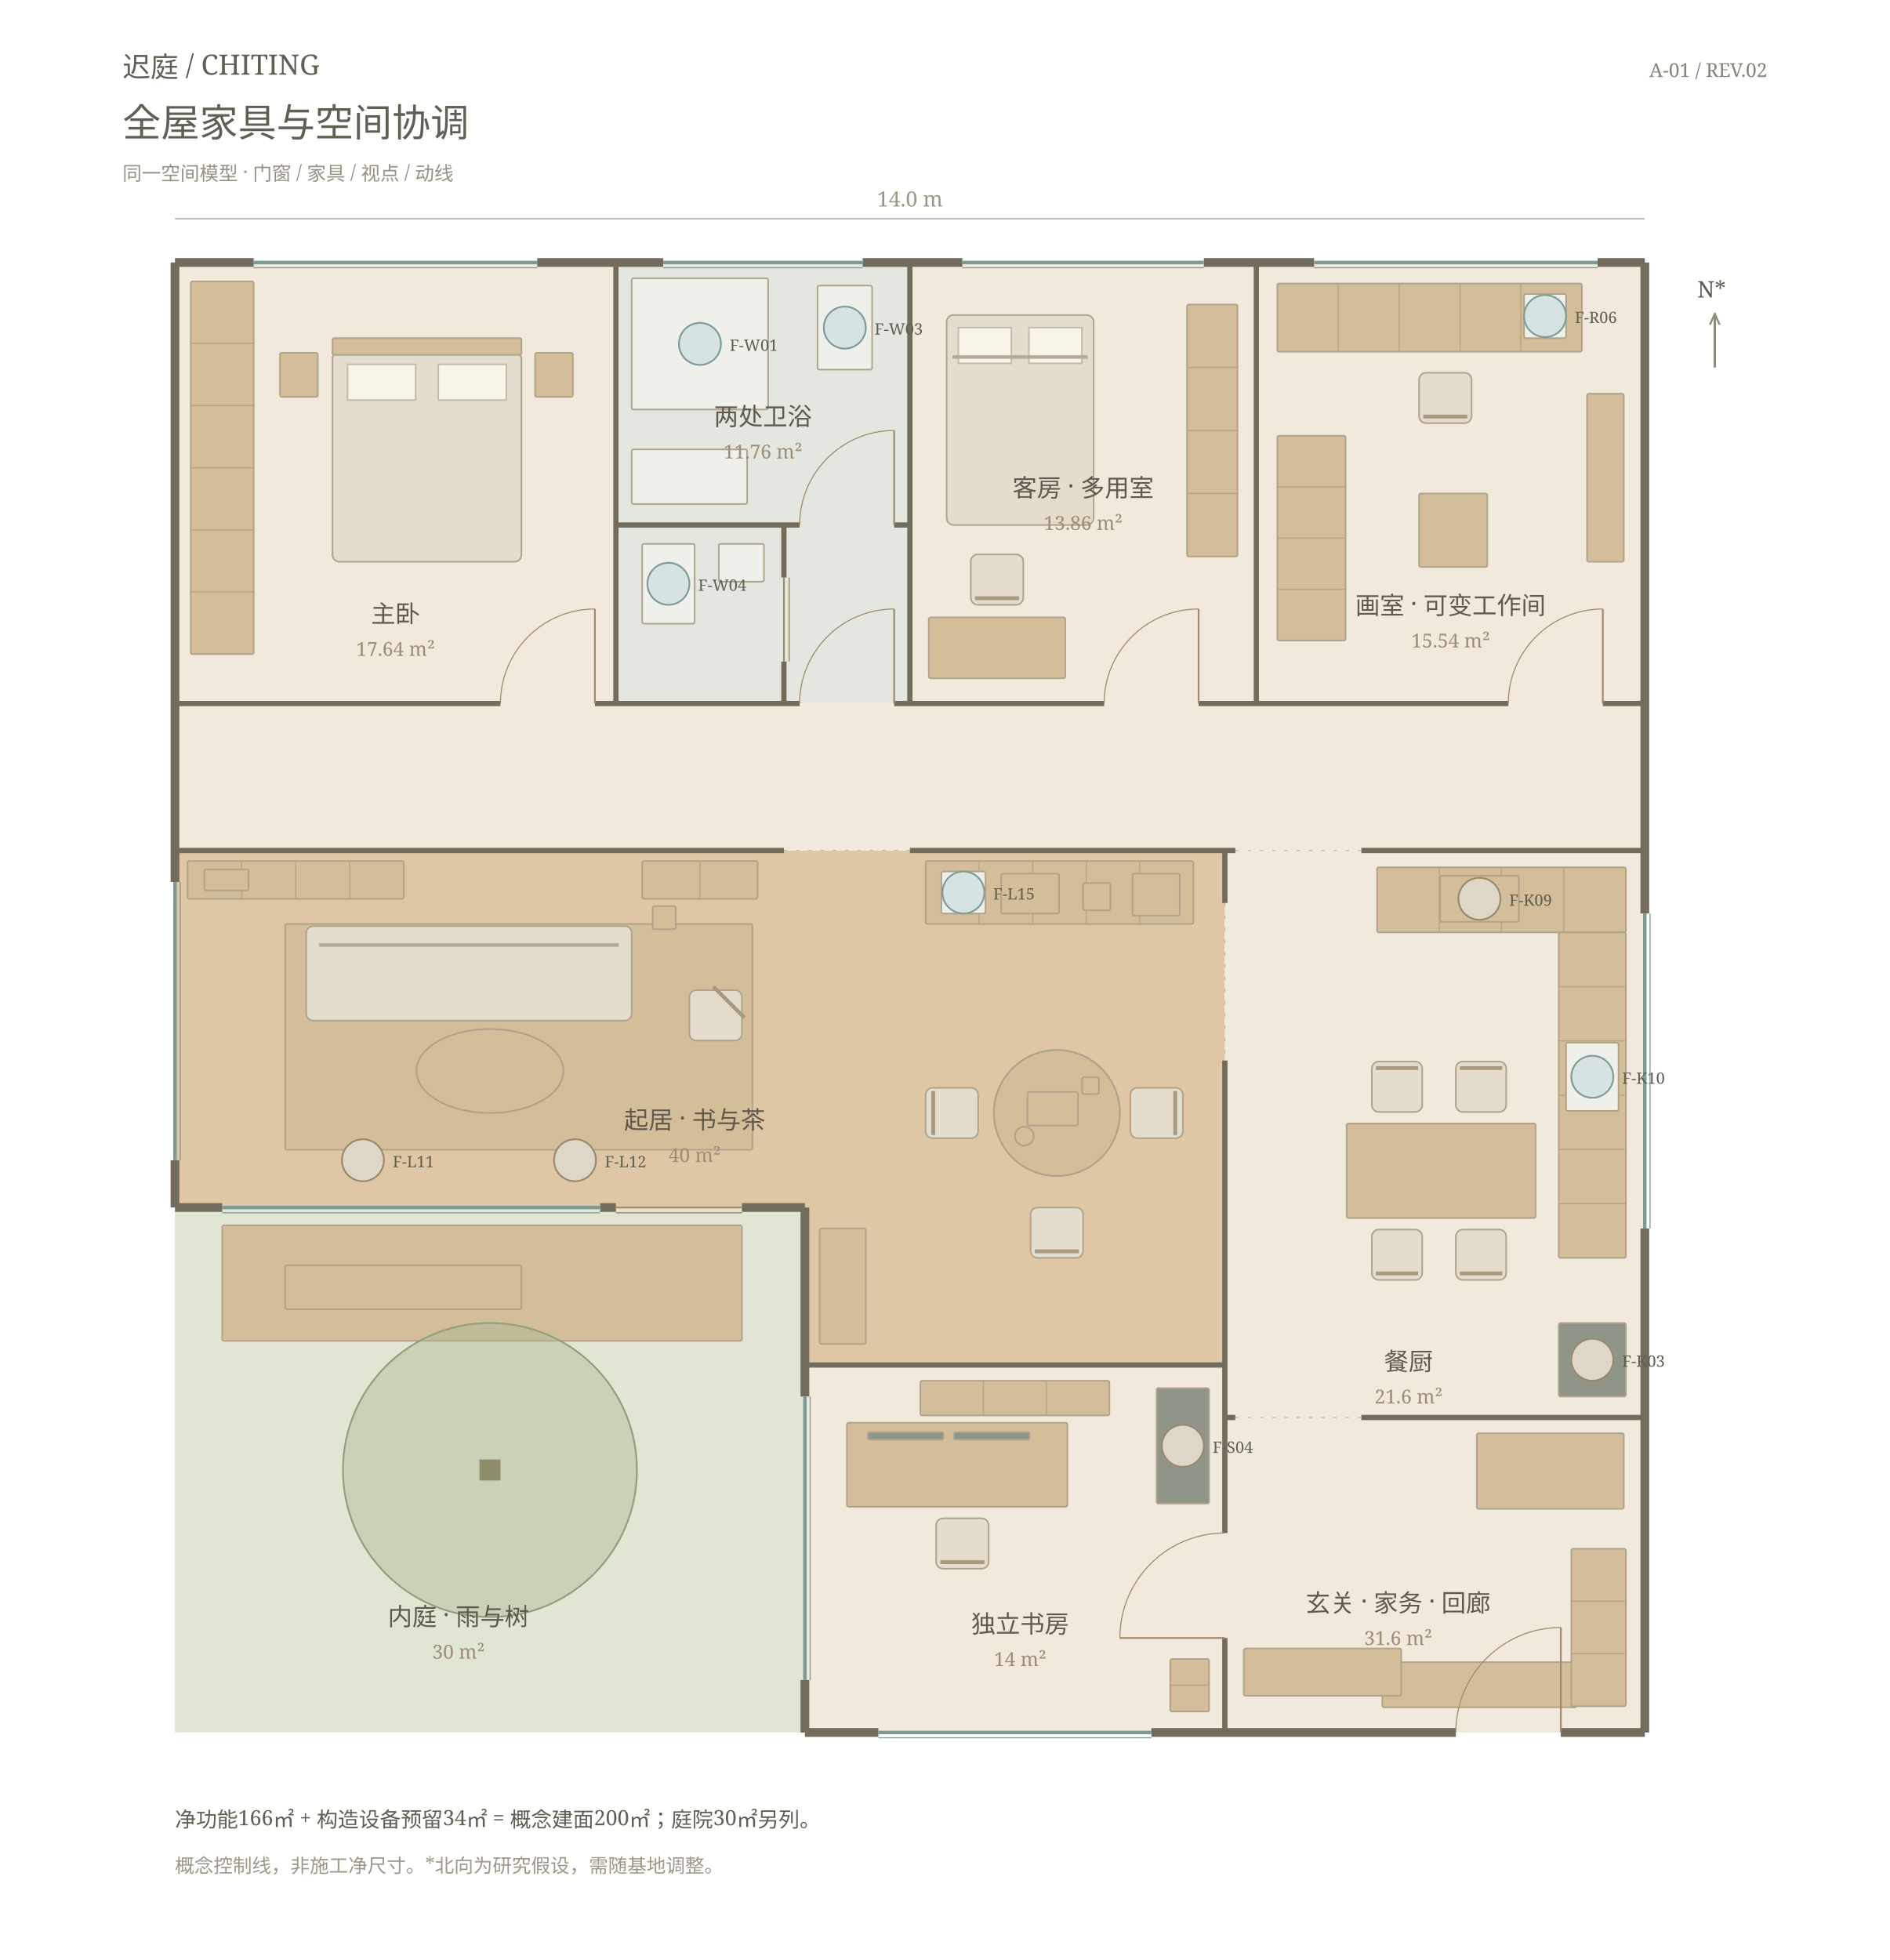
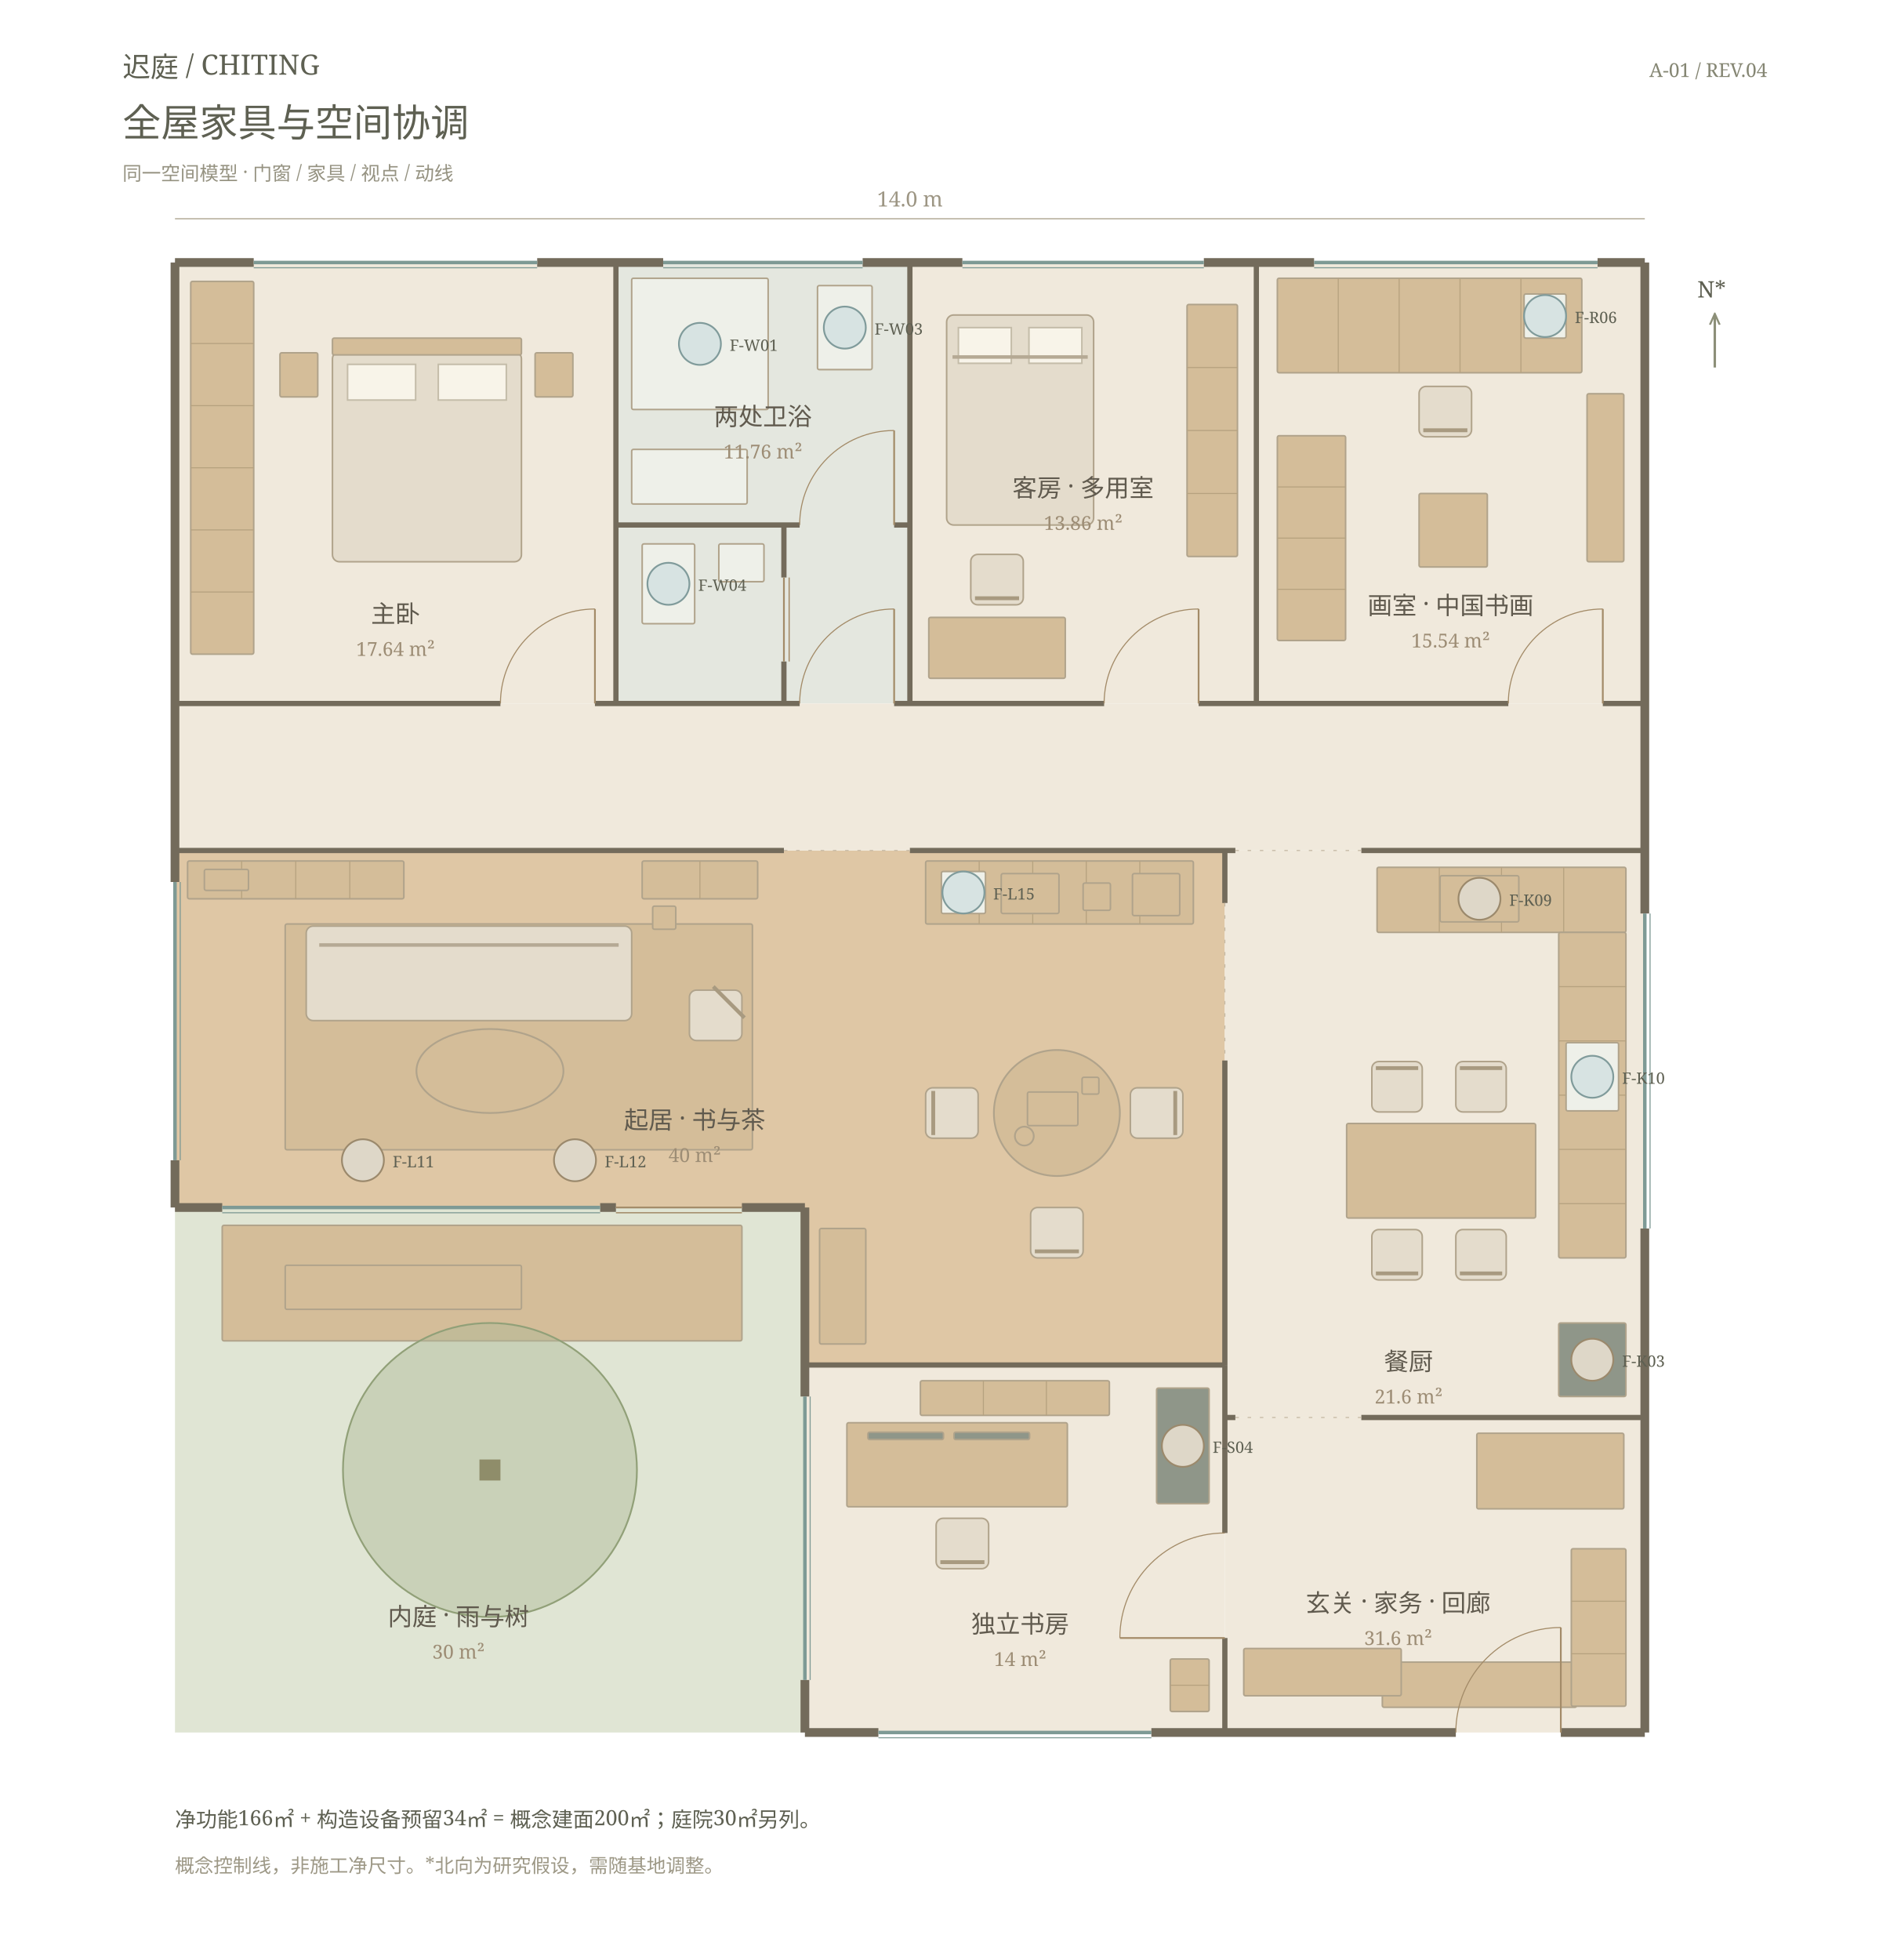
<svg xmlns="http://www.w3.org/2000/svg" viewBox="0 0 1080 1120" role="img" aria-label="迟庭 · 同模型全屋平面" style="display:block;width:100%;height:auto;background:#f8f5ee;font-family:Georgia,'Songti SC','Noto Serif SC',serif">
  <defs>
    <marker id="route-arrow" viewBox="0 0 10 10" refX="8" refY="5" markerWidth="5" markerHeight="5" orient="auto-start-reverse">
      <path d="M0 1L9 5L0 9" fill="none" stroke="context-stroke" stroke-width="1.6" />
    </marker>
  </defs>
  <text x="70" y="44" font-size="16" fill="#5e6052">迟庭  /  CHITING</text>
-   <text x="1010" y="44" font-size="11" fill="#858673" text-anchor="end">A-01 / REV.02</text>
+   <text x="1010" y="44" font-size="11" fill="#858673" text-anchor="end">A-01 / REV.04</text>
  <text x="70" y="78" font-size="22" fill="#5e6052">全屋家具与空间协调</text>
  <text x="70" y="103" font-size="11" fill="#959281">同一空间模型 · 门窗 / 家具 / 视点 / 动线</text>
  <g class="house-zone" data-id="living" role="button" tabindex="0" aria-pressed="true" aria-label="起居 · 书与茶">
    <path class="hp-zone-hit" d="M100 486 L700 486 L700 690 L100 690Z M460 690 L700 690 L700 780 L460 780Z" fill="#dfc7a5" stroke="transparent" stroke-width="3" />
  </g>
  <g class="house-zone" data-id="study" role="button" tabindex="0" aria-pressed="false" aria-label="独立书房">
    <path class="hp-zone-hit" d="M460 780 L700 780 L700 990 L460 990Z" fill="#f0e9dc" stroke="transparent" stroke-width="3" />
  </g>
  <g class="house-zone" data-id="bedroom" role="button" tabindex="0" aria-pressed="false" aria-label="主卧">
    <path class="hp-zone-hit" d="M100 150 L352 150 L352 402 L100 402Z" fill="#f0e9dc" stroke="transparent" stroke-width="3" />
  </g>
  <g class="house-zone" data-id="kitchen" role="button" tabindex="0" aria-pressed="false" aria-label="餐厨">
    <path class="hp-zone-hit" d="M700 486 L940 486 L940 810 L700 810Z" fill="#f0e9dc" stroke="transparent" stroke-width="3" />
  </g>
  <g class="house-zone" data-id="flex" role="button" tabindex="0" aria-pressed="false" aria-label="客房 · 多用室">
    <path class="hp-zone-hit" d="M520 150 L718 150 L718 402 L520 402Z" fill="#f0e9dc" stroke="transparent" stroke-width="3" />
  </g>
-   <g class="house-zone" data-id="reserve" role="button" tabindex="0" aria-pressed="false" aria-label="画室 · 可变工作间">
+   <g class="house-zone" data-id="reserve" role="button" tabindex="0" aria-pressed="false" aria-label="画室 · 中国书画">
    <path class="hp-zone-hit" d="M718 150 L940 150 L940 402 L718 402Z" fill="#f0e9dc" stroke="transparent" stroke-width="3" />
  </g>
  <g class="house-zone" data-id="bath" role="button" tabindex="0" aria-pressed="false" aria-label="两处卫浴">
    <path class="hp-zone-hit" d="M352 150 L520 150 L520 402 L352 402Z" fill="#e4e7df" stroke="transparent" stroke-width="3" />
  </g>
  <g class="house-zone" data-id="entry" role="button" tabindex="0" aria-pressed="false" aria-label="玄关 · 家务 · 回廊">
    <path class="hp-zone-hit" d="M100 402 L940 402 L940 486 L100 486Z M700 810 L940 810 L940 990 L700 990Z" fill="#f0e9dc" stroke="transparent" stroke-width="3" />
  </g>
  <g class="house-zone" data-id="garden" role="button" tabindex="0" aria-pressed="false" aria-label="内庭 · 雨与树">
    <path class="hp-zone-hit" d="M100 690 L460 690 L460 990 L100 990Z" fill="#e0e5d4" stroke="transparent" stroke-width="3" />
  </g>
  <g class="plan-furniture" data-furniture="F-L14" pointer-events="none">
    <rect x="163" y="528" width="267" height="129" fill="#d4bd99" stroke="#b0a38b" stroke-width=".9" rx="1" />
  </g>
  <g class="plan-furniture" data-furniture="F-E04" pointer-events="none">
    <rect x="790" y="949.8" width="111" height="25.8" fill="#d4bd99" stroke="#b0a38b" stroke-width=".9" rx="1" />
  </g>
  <g class="plan-furniture" data-furniture="F-G03" pointer-events="none">
    <rect x="127" y="700.2" width="297" height="66" fill="#d4bd99" stroke="#b0a38b" stroke-width=".9" rx="1" />
  </g>
  <g class="plan-furniture" data-furniture="F-L01" pointer-events="none">
    <rect x="175" y="529.2" width="186" height="54" fill="#e4dccc" stroke="#b0a38b" stroke-width=".9" rx="4" />
    <line x1="182.44" y1="540" x2="353.56" y2="540" stroke="#b5a994" stroke-width="2" />
  </g>
  <g class="plan-furniture" data-furniture="F-L02" pointer-events="none">
    <ellipse cx="280" cy="612" rx="42" ry="24" fill="#d4bd99" stroke="#b0a38b" />
  </g>
  <g class="plan-furniture" data-furniture="F-L03" pointer-events="none">
    <rect x="394" y="565.8" width="30" height="28.8" fill="#e4dccc" stroke="#b0a38b" stroke-width=".9" rx="4" />
    <g transform="rotate(45 409 580.2)">
      <line x1="396.4" y1="569.544" x2="421.6" y2="569.544" stroke="#a89a80" stroke-width="2.2" />
    </g>
  </g>
  <g class="plan-furniture" data-furniture="F-L04" pointer-events="none">
    <ellipse cx="604" cy="636" rx="36" ry="36" fill="#d4bd99" stroke="#b0a38b" />
  </g>
  <g class="plan-furniture" data-furniture="F-L05" pointer-events="none">
    <rect x="589" y="690" width="30" height="28.8" fill="#e4dccc" stroke="#b0a38b" stroke-width=".9" rx="4" />
    <g transform="rotate(180 604 704.4)">
      <line x1="591.4" y1="693.744" x2="616.6" y2="693.744" stroke="#a89a80" stroke-width="2.2" />
    </g>
  </g>
  <g class="plan-furniture" data-furniture="F-L06" pointer-events="none">
    <rect x="529" y="621.6" width="30" height="28.8" fill="#e4dccc" stroke="#b0a38b" stroke-width=".9" rx="4" />
    <g transform="rotate(270 544 636)">
      <line x1="531.4" y1="625.344" x2="556.6" y2="625.344" stroke="#a89a80" stroke-width="2.2" />
    </g>
  </g>
  <g class="plan-furniture" data-furniture="F-L07" pointer-events="none">
    <rect x="646" y="621.6" width="30" height="28.8" fill="#e4dccc" stroke="#b0a38b" stroke-width=".9" rx="4" />
    <g transform="rotate(90 661 636)">
      <line x1="648.4" y1="625.344" x2="673.6" y2="625.344" stroke="#a89a80" stroke-width="2.2" />
    </g>
  </g>
  <g class="plan-furniture" data-furniture="F-L08" pointer-events="none">
    <rect x="107.2" y="492" width="123.6" height="21.6" fill="#d4bd99" stroke="#b0a38b" stroke-width=".9" rx="1" />
    <line x1="138.1" y1="492" x2="138.1" y2="513.6" stroke="#b6a27f" stroke-width="0.6" />
    <line x1="169" y1="492" x2="169" y2="513.6" stroke="#b6a27f" stroke-width="0.6" />
    <line x1="199.9" y1="492" x2="199.9" y2="513.6" stroke="#b6a27f" stroke-width="0.6" />
  </g>
  <g class="plan-furniture" data-furniture="F-L09" pointer-events="none">
    <rect x="367" y="492" width="66" height="21.6" fill="#d4bd99" stroke="#b0a38b" stroke-width=".9" rx="1" />
    <line x1="400" y1="492" x2="400" y2="513.6" stroke="#b6a27f" stroke-width="0.6" />
  </g>
  <g class="plan-furniture" data-furniture="F-L10" pointer-events="none">
    <rect x="529" y="492" width="153" height="36" fill="#d4bd99" stroke="#b0a38b" stroke-width=".9" rx="1" />
    <line x1="559.6" y1="492" x2="559.6" y2="528" stroke="#b6a27f" stroke-width="0.6" />
    <line x1="590.2" y1="492" x2="590.2" y2="528" stroke="#b6a27f" stroke-width="0.6" />
    <line x1="620.8" y1="492" x2="620.8" y2="528" stroke="#b6a27f" stroke-width="0.6" />
    <line x1="651.4" y1="492" x2="651.4" y2="528" stroke="#b6a27f" stroke-width="0.6" />
  </g>
  <g class="plan-furniture" data-furniture="F-L11" pointer-events="none">
    <rect x="199.6" y="654" width="15.6" height="18" fill="#8f9689" stroke="#b0a38b" stroke-width=".9" rx="1" />
  </g>
  <g class="plan-furniture" data-furniture="F-L12" pointer-events="none">
    <rect x="320.8" y="654" width="15.6" height="18" fill="#8f9689" stroke="#b0a38b" stroke-width=".9" rx="1" />
  </g>
  <g class="plan-furniture" data-furniture="F-L13" pointer-events="none">
    <rect x="468.4" y="702" width="26.4" height="66" fill="#d4bd99" stroke="#b0a38b" stroke-width=".9" rx="1" />
  </g>
  <g class="plan-furniture" data-furniture="F-L15" pointer-events="none">
    <rect x="538" y="498" width="25.2" height="24" fill="#eef0e9" stroke="#b0a38b" stroke-width=".9" rx="1" />
  </g>
  <g class="plan-furniture" data-furniture="F-L16" pointer-events="none">
    <rect x="572.2" y="499.2" width="33" height="22.8" fill="#d4bd99" stroke="#b0a38b" stroke-width=".9" rx="1" />
  </g>
  <g class="plan-furniture" data-furniture="F-L17" pointer-events="none">
    <rect x="619" y="504.6" width="15.6" height="15.6" fill="#d4bd99" stroke="#b0a38b" stroke-width=".9" rx="1" />
  </g>
  <g class="plan-furniture" data-furniture="F-L18" pointer-events="none">
    <rect x="647.2" y="499.2" width="27" height="24" fill="#d4bd99" stroke="#b0a38b" stroke-width=".9" rx="1" />
  </g>
  <g class="plan-furniture" data-furniture="F-L19" pointer-events="none">
    <rect x="373" y="517.8" width="13.2" height="13.2" fill="#d4bd99" stroke="#b0a38b" stroke-width=".9" rx="1" />
  </g>
  <g class="plan-furniture" data-furniture="F-L20" pointer-events="none">
    <rect x="116.8" y="496.8" width="25.2" height="12" fill="#d4bd99" stroke="#b0a38b" stroke-width=".9" rx="1" />
  </g>
  <g class="plan-furniture" data-furniture="F-L21" pointer-events="none">
    <rect x="587.2" y="624" width="28.8" height="19.2" fill="#d4bd99" stroke="#b0a38b" stroke-width=".9" rx="1" />
  </g>
  <g class="plan-furniture" data-furniture="F-L22" pointer-events="none">
    <rect x="618.4" y="615.6" width="9.6" height="9.6" fill="#d4bd99" stroke="#b0a38b" stroke-width=".9" rx="1" />
  </g>
  <g class="plan-furniture" data-furniture="F-L23" pointer-events="none">
    <ellipse cx="585.4" cy="649.2" rx="5.4" ry="5.4" fill="#d4bd99" stroke="#b0a38b" />
  </g>
  <g class="plan-furniture" data-furniture="F-S01" pointer-events="none">
    <rect x="484" y="813" width="126" height="48" fill="#d4bd99" stroke="#b0a38b" stroke-width=".9" rx="1" />
  </g>
  <g class="plan-furniture" data-furniture="F-S02" pointer-events="none">
    <rect x="535" y="867.6" width="30" height="28.8" fill="#e4dccc" stroke="#b0a38b" stroke-width=".9" rx="4" />
    <g transform="rotate(180 550 882)">
      <line x1="537.4" y1="871.344" x2="562.6" y2="871.344" stroke="#a89a80" stroke-width="2.2" />
    </g>
  </g>
  <g class="plan-furniture" data-furniture="F-S03" pointer-events="none">
    <rect x="526" y="789" width="108" height="19.8" fill="#d4bd99" stroke="#b0a38b" stroke-width=".9" rx="1" />
    <line x1="562" y1="789" x2="562" y2="808.8" stroke="#b6a27f" stroke-width="0.6" />
    <line x1="598" y1="789" x2="598" y2="808.8" stroke="#b6a27f" stroke-width="0.6" />
  </g>
  <g class="plan-furniture" data-furniture="F-S04" pointer-events="none">
    <rect x="661" y="793.2" width="30" height="66" fill="#8f9689" stroke="#b0a38b" stroke-width=".9" rx="1" />
  </g>
  <g class="plan-furniture" data-furniture="F-S05" pointer-events="none">
    <rect x="668.8" y="948" width="22.2" height="30" fill="#d4bd99" stroke="#b0a38b" stroke-width=".9" rx="1" />
    <line x1="668.8" y1="963" x2="691" y2="963" stroke="#b6a27f" stroke-width="0.6" />
  </g>
  <g class="plan-furniture" data-furniture="F-S06" pointer-events="none">
    <rect x="496" y="818.4" width="43.2" height="4.2" fill="#8f9689" stroke="#b0a38b" stroke-width=".9" rx="1" />
  </g>
  <g class="plan-furniture" data-furniture="F-S07" pointer-events="none">
    <rect x="545.2" y="818.4" width="43.2" height="4.2" fill="#8f9689" stroke="#b0a38b" stroke-width=".9" rx="1" />
  </g>
  <g class="plan-furniture" data-furniture="F-B01" pointer-events="none">
    <rect x="190" y="201" width="108" height="120" fill="#e4dccc" stroke="#b0a38b" stroke-width=".9" rx="4" />
    <rect x="198.64" y="208.2" width="38.88" height="20.4" fill="#f8f4e9" stroke="#c4bca9" stroke-width=".9" />
    <rect x="250.48" y="208.2" width="38.88" height="20.4" fill="#f8f4e9" stroke="#c4bca9" stroke-width=".9" />
  </g>
  <g class="plan-furniture" data-furniture="F-B02" pointer-events="none">
    <rect x="190" y="193.2" width="108" height="9.6" fill="#d4bd99" stroke="#b0a38b" stroke-width=".9" rx="1" />
  </g>
  <g class="plan-furniture" data-furniture="F-B03" pointer-events="none">
    <rect x="109" y="160.8" width="36" height="213" fill="#d4bd99" stroke="#b0a38b" stroke-width=".9" rx="1" />
    <line x1="109" y1="196.3" x2="145" y2="196.3" stroke="#b6a27f" stroke-width="0.6" />
    <line x1="109" y1="231.8" x2="145" y2="231.8" stroke="#b6a27f" stroke-width="0.6" />
    <line x1="109" y1="267.3" x2="145" y2="267.3" stroke="#b6a27f" stroke-width="0.6" />
    <line x1="109" y1="302.8" x2="145" y2="302.8" stroke="#b6a27f" stroke-width="0.6" />
    <line x1="109" y1="338.3" x2="145" y2="338.3" stroke="#b6a27f" stroke-width="0.6" />
  </g>
  <g class="plan-furniture" data-furniture="F-B04" pointer-events="none">
    <rect x="160" y="201.6" width="21.6" height="25.2" fill="#d4bd99" stroke="#b0a38b" stroke-width=".9" rx="1" />
  </g>
  <g class="plan-furniture" data-furniture="F-B05" pointer-events="none">
    <rect x="305.8" y="201.6" width="21.6" height="25.2" fill="#d4bd99" stroke="#b0a38b" stroke-width=".9" rx="1" />
  </g>
  <g class="plan-furniture" data-furniture="F-K01" pointer-events="none">
    <rect x="787" y="495.6" width="142.2" height="37.2" fill="#d4bd99" stroke="#b0a38b" stroke-width=".9" rx="1" />
    <line x1="822.55" y1="495.6" x2="822.55" y2="532.8" stroke="#b6a27f" stroke-width="0.6" />
    <line x1="858.1" y1="495.6" x2="858.1" y2="532.8" stroke="#b6a27f" stroke-width="0.6" />
    <line x1="893.65" y1="495.6" x2="893.65" y2="532.8" stroke="#b6a27f" stroke-width="0.6" />
  </g>
  <g class="plan-furniture" data-furniture="F-K02" pointer-events="none">
    <rect x="890.8" y="532.8" width="38.4" height="186" fill="#d4bd99" stroke="#b0a38b" stroke-width=".9" rx="1" />
    <line x1="890.8" y1="563.8" x2="929.2" y2="563.8" stroke="#b6a27f" stroke-width="0.6" />
    <line x1="890.8" y1="594.8" x2="929.2" y2="594.8" stroke="#b6a27f" stroke-width="0.6" />
    <line x1="890.8" y1="625.8" x2="929.2" y2="625.8" stroke="#b6a27f" stroke-width="0.6" />
    <line x1="890.8" y1="656.8" x2="929.2" y2="656.8" stroke="#b6a27f" stroke-width="0.6" />
    <line x1="890.8" y1="687.8" x2="929.2" y2="687.8" stroke="#b6a27f" stroke-width="0.6" />
  </g>
  <g class="plan-furniture" data-furniture="F-K03" pointer-events="none">
    <rect x="890.8" y="756" width="38.4" height="42" fill="#8f9689" stroke="#b0a38b" stroke-width=".9" rx="1" />
  </g>
  <g class="plan-furniture" data-furniture="F-K04" pointer-events="none">
    <rect x="769.6" y="642" width="108" height="54" fill="#d4bd99" stroke="#b0a38b" stroke-width=".9" rx="1" />
  </g>
  <g class="plan-furniture" data-furniture="F-K05" pointer-events="none">
    <rect x="784" y="606.6" width="28.8" height="28.8" fill="#e4dccc" stroke="#b0a38b" stroke-width=".9" rx="4" />
    <g transform="rotate(0 798.4 621)">
      <line x1="786.304" y1="610.344" x2="810.496" y2="610.344" stroke="#a89a80" stroke-width="2.2" />
    </g>
  </g>
  <g class="plan-furniture" data-furniture="F-K06" pointer-events="none">
    <rect x="832" y="606.6" width="28.8" height="28.8" fill="#e4dccc" stroke="#b0a38b" stroke-width=".9" rx="4" />
    <g transform="rotate(0 846.4 621)">
      <line x1="834.304" y1="610.344" x2="858.496" y2="610.344" stroke="#a89a80" stroke-width="2.2" />
    </g>
  </g>
  <g class="plan-furniture" data-furniture="F-K07" pointer-events="none">
    <rect x="784" y="702.6" width="28.8" height="28.8" fill="#e4dccc" stroke="#b0a38b" stroke-width=".9" rx="4" />
    <g transform="rotate(180 798.4 717)">
      <line x1="786.304" y1="706.344" x2="810.496" y2="706.344" stroke="#a89a80" stroke-width="2.2" />
    </g>
  </g>
  <g class="plan-furniture" data-furniture="F-K08" pointer-events="none">
    <rect x="832" y="702.6" width="28.8" height="28.8" fill="#e4dccc" stroke="#b0a38b" stroke-width=".9" rx="4" />
    <g transform="rotate(180 846.4 717)">
      <line x1="834.304" y1="706.344" x2="858.496" y2="706.344" stroke="#a89a80" stroke-width="2.2" />
    </g>
  </g>
  <g class="plan-furniture" data-furniture="F-K09" pointer-events="none">
    <rect x="823" y="500.4" width="45" height="26.4" fill="#d4bd99" stroke="#b0a38b" stroke-width=".9" rx="1" />
  </g>
  <g class="plan-furniture" data-furniture="F-K10" pointer-events="none">
    <rect x="895" y="595.8" width="30" height="39" fill="#eef0e9" stroke="#b0a38b" stroke-width=".9" rx="1" />
  </g>
  <g class="plan-furniture" data-furniture="F-F01" pointer-events="none">
    <rect x="541" y="180" width="84" height="120" fill="#e4dccc" stroke="#b0a38b" stroke-width=".9" rx="4" />
    <rect x="547.72" y="187.2" width="30.24" height="20.4" fill="#f8f4e9" stroke="#c4bca9" stroke-width=".9" />
    <rect x="588.04" y="187.2" width="30.24" height="20.4" fill="#f8f4e9" stroke="#c4bca9" stroke-width=".9" />
    <line x1="544.36" y1="204" x2="621.64" y2="204" stroke="#b5a994" stroke-width="2" />
  </g>
  <g class="plan-furniture" data-furniture="F-F02" pointer-events="none">
    <rect x="678.4" y="174" width="28.8" height="144" fill="#d4bd99" stroke="#b0a38b" stroke-width=".9" rx="1" />
    <line x1="678.4" y1="210" x2="707.2" y2="210" stroke="#b6a27f" stroke-width="0.6" />
    <line x1="678.4" y1="246" x2="707.2" y2="246" stroke="#b6a27f" stroke-width="0.6" />
    <line x1="678.4" y1="282" x2="707.2" y2="282" stroke="#b6a27f" stroke-width="0.6" />
  </g>
  <g class="plan-furniture" data-furniture="F-F03" pointer-events="none">
    <rect x="530.8" y="352.8" width="78" height="34.8" fill="#d4bd99" stroke="#b0a38b" stroke-width=".9" rx="1" />
  </g>
  <g class="plan-furniture" data-furniture="F-F04" pointer-events="none">
    <rect x="554.8" y="316.8" width="30" height="28.8" fill="#e4dccc" stroke="#b0a38b" stroke-width=".9" rx="4" />
    <g transform="rotate(180 569.8 331.2)">
      <line x1="557.2" y1="320.544" x2="582.4" y2="320.544" stroke="#a89a80" stroke-width="2.2" />
    </g>
  </g>
  <g class="plan-furniture" data-furniture="F-R01" pointer-events="none">
-     <rect x="730" y="162" width="174" height="39" fill="#d4bd99" stroke="#b0a38b" stroke-width=".9" rx="1" />
-     <line x1="764.8" y1="162" x2="764.8" y2="201" stroke="#b6a27f" stroke-width="0.6" />
-     <line x1="799.6" y1="162" x2="799.6" y2="201" stroke="#b6a27f" stroke-width="0.6" />
-     <line x1="834.4" y1="162" x2="834.4" y2="201" stroke="#b6a27f" stroke-width="0.6" />
-     <line x1="869.2" y1="162" x2="869.2" y2="201" stroke="#b6a27f" stroke-width="0.6" />
+     <rect x="730" y="159" width="174" height="54" fill="#d4bd99" stroke="#b0a38b" stroke-width=".9" rx="1" />
+     <line x1="764.8" y1="159" x2="764.8" y2="213" stroke="#b6a27f" stroke-width="0.6" />
+     <line x1="799.6" y1="159" x2="799.6" y2="213" stroke="#b6a27f" stroke-width="0.6" />
+     <line x1="834.4" y1="159" x2="834.4" y2="213" stroke="#b6a27f" stroke-width="0.6" />
+     <line x1="869.2" y1="159" x2="869.2" y2="213" stroke="#b6a27f" stroke-width="0.6" />
  </g>
  <g class="plan-furniture" data-furniture="F-R02" pointer-events="none">
    <rect x="730" y="249" width="39" height="117" fill="#d4bd99" stroke="#b0a38b" stroke-width=".9" rx="1" />
    <line x1="730" y1="278.25" x2="769" y2="278.25" stroke="#b6a27f" stroke-width="0.6" />
    <line x1="730" y1="307.5" x2="769" y2="307.5" stroke="#b6a27f" stroke-width="0.6" />
    <line x1="730" y1="336.75" x2="769" y2="336.75" stroke="#b6a27f" stroke-width="0.6" />
  </g>
  <g class="plan-furniture" data-furniture="F-R03" pointer-events="none">
-     <rect x="811" y="213" width="30" height="28.8" fill="#e4dccc" stroke="#b0a38b" stroke-width=".9" rx="4" />
-     <g transform="rotate(180 826 227.4)">
-       <line x1="813.4" y1="216.744" x2="838.6" y2="216.744" stroke="#a89a80" stroke-width="2.2" />
+     <rect x="811" y="220.8" width="30" height="28.8" fill="#e4dccc" stroke="#b0a38b" stroke-width=".9" rx="4" />
+     <g transform="rotate(180 826 235.2)">
+       <line x1="813.4" y1="224.544" x2="838.6" y2="224.544" stroke="#a89a80" stroke-width="2.2" />
    </g>
  </g>
  <g class="plan-furniture" data-furniture="F-R04" pointer-events="none">
    <rect x="811" y="282" width="39" height="42" fill="#d4bd99" stroke="#b0a38b" stroke-width=".9" rx="1" />
  </g>
  <g class="plan-furniture" data-furniture="F-R05" pointer-events="none">
    <rect x="907" y="225" width="21" height="96" fill="#d4bd99" stroke="#b0a38b" stroke-width=".9" rx="1" />
  </g>
  <g class="plan-furniture" data-furniture="F-R06" pointer-events="none">
    <rect x="871" y="168" width="24" height="25.2" fill="#eef0e9" stroke="#b0a38b" stroke-width=".9" rx="1" />
  </g>
  <g class="plan-furniture" data-furniture="F-W01" pointer-events="none">
    <rect x="361" y="159" width="78" height="75" fill="#eef0e9" stroke="#b0a38b" stroke-width=".9" rx="1" />
  </g>
  <g class="plan-furniture" data-furniture="F-W02" pointer-events="none">
    <rect x="361" y="256.8" width="66" height="31.2" fill="#eef0e9" stroke="#b0a38b" stroke-width=".9" rx="1" />
  </g>
  <g class="plan-furniture" data-furniture="F-W03" pointer-events="none">
    <rect x="467.2" y="163.2" width="31.2" height="48" fill="#eef0e9" stroke="#b0a38b" stroke-width=".9" rx="1" />
  </g>
  <g class="plan-furniture" data-furniture="F-W04" pointer-events="none">
    <rect x="367" y="310.8" width="30" height="45.6" fill="#eef0e9" stroke="#b0a38b" stroke-width=".9" rx="1" />
  </g>
  <g class="plan-furniture" data-furniture="F-W05" pointer-events="none">
    <rect x="410.8" y="310.8" width="25.8" height="21.6" fill="#eef0e9" stroke="#b0a38b" stroke-width=".9" rx="1" />
  </g>
  <g class="plan-furniture" data-furniture="F-E01" pointer-events="none">
    <rect x="844" y="819" width="84" height="43.2" fill="#d4bd99" stroke="#b0a38b" stroke-width=".9" rx="1" />
  </g>
  <g class="plan-furniture" data-furniture="F-E02" pointer-events="none">
    <rect x="898" y="885" width="31.2" height="90" fill="#d4bd99" stroke="#b0a38b" stroke-width=".9" rx="1" />
    <line x1="898" y1="915" x2="929.2" y2="915" stroke="#b6a27f" stroke-width="0.6" />
    <line x1="898" y1="945" x2="929.2" y2="945" stroke="#b6a27f" stroke-width="0.6" />
  </g>
  <g class="plan-furniture" data-furniture="F-E03" pointer-events="none">
    <rect x="710.8" y="942" width="90" height="27" fill="#d4bd99" stroke="#b0a38b" stroke-width=".9" rx="1" />
  </g>
  <g class="plan-furniture" data-furniture="F-G01" pointer-events="none">
    <rect x="163" y="723" width="135" height="25.2" fill="#d4bd99" stroke="#b0a38b" stroke-width=".9" rx="1" />
  </g>
  <g class="plan-furniture" data-furniture="F-G02" pointer-events="none">
    <ellipse data-canopy="F-G02" cx="280" cy="840" rx="84" ry="84" fill="#adb998" fill-opacity=".45" stroke="#91a078" />
    <rect x="274" y="834" width="12" height="12" fill="#8f8d6a" stroke="none" stroke-width=".9" />
  </g>
  <line x1="100" y1="150" x2="145" y2="150" stroke="#736b5b" stroke-width="5" />
  <line x1="307" y1="150" x2="379" y2="150" stroke="#736b5b" stroke-width="5" />
  <line x1="493" y1="150" x2="550" y2="150" stroke="#736b5b" stroke-width="5" />
  <line x1="688" y1="150" x2="751" y2="150" stroke="#736b5b" stroke-width="5" />
  <line x1="913" y1="150" x2="940" y2="150" stroke="#736b5b" stroke-width="5" />
  <line x1="100" y1="150" x2="100" y2="504" stroke="#736b5b" stroke-width="5" />
  <line x1="100" y1="663" x2="100" y2="690" stroke="#736b5b" stroke-width="5" />
  <line x1="100" y1="690" x2="127" y2="690" stroke="#736b5b" stroke-width="5" />
  <line x1="343" y1="690" x2="352" y2="690" stroke="#736b5b" stroke-width="5" />
  <line x1="424" y1="690" x2="460" y2="690" stroke="#736b5b" stroke-width="5" />
  <line x1="460" y1="690" x2="460" y2="798" stroke="#736b5b" stroke-width="5" />
  <line x1="460" y1="960" x2="460" y2="990" stroke="#736b5b" stroke-width="5" />
  <line x1="460" y1="990" x2="502" y2="990" stroke="#736b5b" stroke-width="5" />
  <line x1="658" y1="990" x2="832" y2="990" stroke="#736b5b" stroke-width="5" />
  <line x1="892" y1="990" x2="940" y2="990" stroke="#736b5b" stroke-width="5" />
  <line x1="940" y1="150" x2="940" y2="522" stroke="#736b5b" stroke-width="5" />
  <line x1="940" y1="702" x2="940" y2="990" stroke="#736b5b" stroke-width="5" />
  <line x1="352" y1="150" x2="352" y2="402" stroke="#736b5b" stroke-width="3" />
  <line x1="520" y1="150" x2="520" y2="402" stroke="#736b5b" stroke-width="3" />
  <line x1="718" y1="150" x2="718" y2="402" stroke="#736b5b" stroke-width="3" />
  <line x1="100" y1="402" x2="286" y2="402" stroke="#736b5b" stroke-width="3" />
  <line x1="340" y1="402" x2="457" y2="402" stroke="#736b5b" stroke-width="3" />
  <line x1="511" y1="402" x2="631" y2="402" stroke="#736b5b" stroke-width="3" />
  <line x1="685" y1="402" x2="862" y2="402" stroke="#736b5b" stroke-width="3" />
  <line x1="916" y1="402" x2="940" y2="402" stroke="#736b5b" stroke-width="3" />
  <line x1="100" y1="486" x2="448" y2="486" stroke="#736b5b" stroke-width="3" />
  <line x1="520" y1="486" x2="706" y2="486" stroke="#736b5b" stroke-width="3" />
  <line x1="778" y1="486" x2="940" y2="486" stroke="#736b5b" stroke-width="3" />
  <line x1="352" y1="300" x2="457" y2="300" stroke="#736b5b" stroke-width="3" />
  <line x1="511" y1="300" x2="520" y2="300" stroke="#736b5b" stroke-width="3" />
  <line x1="448" y1="300" x2="448" y2="330" stroke="#736b5b" stroke-width="3" />
  <line x1="448" y1="378" x2="448" y2="402" stroke="#736b5b" stroke-width="3" />
  <line x1="460" y1="780" x2="700" y2="780" stroke="#736b5b" stroke-width="3" />
  <line x1="700" y1="486" x2="700" y2="516" stroke="#736b5b" stroke-width="3" />
  <line x1="700" y1="606" x2="700" y2="780" stroke="#736b5b" stroke-width="3" />
  <line x1="700" y1="780" x2="700" y2="876" stroke="#736b5b" stroke-width="3" />
  <line x1="700" y1="936" x2="700" y2="990" stroke="#736b5b" stroke-width="3" />
  <line x1="700" y1="810" x2="706" y2="810" stroke="#736b5b" stroke-width="3" />
  <line x1="778" y1="810" x2="940" y2="810" stroke="#736b5b" stroke-width="3" />
  <line x1="892" y1="990" x2="892" y2="930" stroke="#a38b68" stroke-width="1" />
  <path data-door="D01" d="M832 990 A60 60 0 0 1 892 930" fill="none" stroke="#a38b68" stroke-width=".6" />
  <line x1="700" y1="936" x2="640" y2="936" stroke="#a38b68" stroke-width="1" />
  <path data-door="D02" d="M700 876 A60 60 0 0 0 640 936" fill="none" stroke="#a38b68" stroke-width=".6" />
  <line x1="340" y1="402" x2="340" y2="348" stroke="#a38b68" stroke-width="1" />
  <path data-door="D03" d="M286 402 A54 54 0 0 1 340 348" fill="none" stroke="#a38b68" stroke-width=".6" />
  <line x1="511" y1="402" x2="511" y2="348" stroke="#a38b68" stroke-width="1" />
  <path data-door="D04" d="M457 402 A54 54 0 0 1 511 348" fill="none" stroke="#a38b68" stroke-width=".6" />
  <line x1="685" y1="402" x2="685" y2="348" stroke="#a38b68" stroke-width="1" />
  <path data-door="D05" d="M631 402 A54 54 0 0 1 685 348" fill="none" stroke="#a38b68" stroke-width=".6" />
  <line x1="916" y1="402" x2="916" y2="348" stroke="#a38b68" stroke-width="1" />
  <path data-door="D06" d="M862 402 A54 54 0 0 1 916 348" fill="none" stroke="#a38b68" stroke-width=".6" />
  <line x1="511" y1="300" x2="511" y2="246" stroke="#a38b68" stroke-width="1" />
  <path data-door="D07" d="M457 300 A54 54 0 0 1 511 246" fill="none" stroke="#a38b68" stroke-width=".6" />
  <line x1="448" y1="330" x2="448" y2="378" stroke="#a38b68" stroke-width="1" />
  <line x1="451" y1="330" x2="451" y2="378" stroke="#a38b68" stroke-width="0.7" />
  <line x1="352" y1="690" x2="424" y2="690" stroke="#a38b68" stroke-width="1" />
  <line x1="352" y1="693" x2="424" y2="693" stroke="#a38b68" stroke-width="0.7" />
  <line x1="448" y1="486" x2="520" y2="486" stroke="#c5b9a4" stroke-width="0.6" stroke-dasharray="2 5" />
  <line x1="706" y1="486" x2="778" y2="486" stroke="#c5b9a4" stroke-width="0.6" stroke-dasharray="2 5" />
  <line x1="700" y1="516" x2="700" y2="606" stroke="#c5b9a4" stroke-width="0.6" stroke-dasharray="2 5" />
  <line x1="706" y1="810" x2="778" y2="810" stroke="#c5b9a4" stroke-width="0.6" stroke-dasharray="2 5" />
  <line x1="145" y1="150" x2="307" y2="150" stroke="#7e9a95" stroke-width="2" />
  <line x1="145" y1="153" x2="307" y2="153" stroke="#7e9a95" stroke-width="0.6" />
  <line x1="379" y1="150" x2="493" y2="150" stroke="#7e9a95" stroke-width="2" />
  <line x1="379" y1="153" x2="493" y2="153" stroke="#7e9a95" stroke-width="0.6" />
  <line x1="550" y1="150" x2="688" y2="150" stroke="#7e9a95" stroke-width="2" />
  <line x1="550" y1="153" x2="688" y2="153" stroke="#7e9a95" stroke-width="0.6" />
  <line x1="751" y1="150" x2="913" y2="150" stroke="#7e9a95" stroke-width="2" />
  <line x1="751" y1="153" x2="913" y2="153" stroke="#7e9a95" stroke-width="0.6" />
  <line x1="100" y1="504" x2="100" y2="663" stroke="#7e9a95" stroke-width="2" />
  <line x1="103" y1="504" x2="103" y2="663" stroke="#7e9a95" stroke-width="0.6" />
  <line x1="127" y1="690" x2="343" y2="690" stroke="#7e9a95" stroke-width="2" />
  <line x1="127" y1="693" x2="343" y2="693" stroke="#7e9a95" stroke-width="0.6" />
  <line x1="460" y1="798" x2="460" y2="960" stroke="#7e9a95" stroke-width="2" />
  <line x1="463" y1="798" x2="463" y2="960" stroke="#7e9a95" stroke-width="0.6" />
  <line x1="502" y1="990" x2="658" y2="990" stroke="#7e9a95" stroke-width="2" />
  <line x1="502" y1="993" x2="658" y2="993" stroke="#7e9a95" stroke-width="0.6" />
  <line x1="940" y1="522" x2="940" y2="702" stroke="#7e9a95" stroke-width="2" />
  <line x1="943" y1="522" x2="943" y2="702" stroke="#7e9a95" stroke-width="0.6" />
  <circle cx="207.4" cy="663" r="12" fill="#ded7c8" stroke="#9b896c" />
  <text x="224.4" y="667" font-size="9" fill="#5e6052">F-L11</text>
  <circle cx="328.6" cy="663" r="12" fill="#ded7c8" stroke="#9b896c" />
  <text x="345.6" y="667" font-size="9" fill="#5e6052">F-L12</text>
  <circle cx="550.6" cy="510" r="12" fill="#d7e3e2" stroke="#809b9b" />
  <text x="567.6" y="514" font-size="9" fill="#5e6052">F-L15</text>
  <circle cx="676" cy="826.2" r="12" fill="#ded7c8" stroke="#9b896c" />
  <text x="693" y="830.2" font-size="9" fill="#5e6052">F-S04</text>
  <circle cx="910" cy="777" r="12" fill="#ded7c8" stroke="#9b896c" />
  <text x="927" y="781" font-size="9" fill="#5e6052">F-K03</text>
  <circle cx="845.5" cy="513.6" r="12" fill="#ded7c8" stroke="#9b896c" />
  <text x="862.5" y="517.6" font-size="9" fill="#5e6052">F-K09</text>
  <circle cx="910" cy="615.3" r="12" fill="#d7e3e2" stroke="#809b9b" />
  <text x="927" y="619.3" font-size="9" fill="#5e6052">F-K10</text>
  <circle cx="883" cy="180.6" r="12" fill="#d7e3e2" stroke="#809b9b" />
  <text x="900" y="184.6" font-size="9" fill="#5e6052">F-R06</text>
  <circle cx="400" cy="196.5" r="12" fill="#d7e3e2" stroke="#809b9b" />
  <text x="417" y="200.5" font-size="9" fill="#5e6052">F-W01</text>
  <circle cx="482.8" cy="187.2" r="12" fill="#d7e3e2" stroke="#809b9b" />
  <text x="499.8" y="191.2" font-size="9" fill="#5e6052">F-W03</text>
  <circle cx="382" cy="333.6" r="12" fill="#d7e3e2" stroke="#809b9b" />
  <text x="399" y="337.6" font-size="9" fill="#5e6052">F-W04</text>
  <text x="397" y="645" font-size="14" fill="#605a4e" text-anchor="middle" pointer-events="none">起居 · 书与茶</text>
  <text x="397" y="664" font-size="11" fill="#9d8d75" text-anchor="middle" pointer-events="none">40 m²</text>
  <text x="583" y="933" font-size="14" fill="#605a4e" text-anchor="middle" pointer-events="none">独立书房</text>
  <text x="583" y="952" font-size="11" fill="#9d8d75" text-anchor="middle" pointer-events="none">14 m²</text>
  <text x="226" y="355.8" font-size="14" fill="#605a4e" text-anchor="middle" pointer-events="none">主卧</text>
  <text x="226" y="374.8" font-size="11" fill="#9d8d75" text-anchor="middle" pointer-events="none">17.64 m²</text>
  <text x="805" y="783" font-size="14" fill="#605a4e" text-anchor="middle" pointer-events="none">餐厨</text>
  <text x="805" y="802" font-size="11" fill="#9d8d75" text-anchor="middle" pointer-events="none">21.6 m²</text>
  <text x="619" y="283.8" font-size="14" fill="#605a4e" text-anchor="middle" pointer-events="none">客房 · 多用室</text>
  <text x="619" y="302.8" font-size="11" fill="#9d8d75" text-anchor="middle" pointer-events="none">13.86 m²</text>
-   <text x="829" y="351" font-size="14" fill="#605a4e" text-anchor="middle" pointer-events="none">画室 · 可变工作间</text>
+   <text x="829" y="351" font-size="14" fill="#605a4e" text-anchor="middle" pointer-events="none">画室 · 中国书画</text>
  <text x="829" y="370" font-size="11" fill="#9d8d75" text-anchor="middle" pointer-events="none">15.54 m²</text>
  <text x="436" y="243" font-size="14" fill="#605a4e" text-anchor="middle" pointer-events="none">两处卫浴</text>
  <text x="436" y="262" font-size="11" fill="#9d8d75" text-anchor="middle" pointer-events="none">11.76 m²</text>
  <text x="799" y="921" font-size="14" fill="#605a4e" text-anchor="middle" pointer-events="none">玄关 · 家务 · 回廊</text>
  <text x="799" y="940" font-size="11" fill="#9d8d75" text-anchor="middle" pointer-events="none">31.6 m²</text>
  <text x="262" y="928.8" font-size="14" fill="#605a4e" text-anchor="middle" pointer-events="none">内庭 · 雨与树</text>
  <text x="262" y="947.8" font-size="11" fill="#9d8d75" text-anchor="middle" pointer-events="none">30 m²</text>
  <line x1="100" y1="125" x2="940" y2="125" stroke="#b5ae9c" stroke-width="0.7" />
  <text x="520" y="118" font-size="12" fill="#9d9684" text-anchor="middle">14.0 m</text>
  <text x="970" y="170" font-size="13" fill="#5e6052">N*</text>
  <line x1="980" y1="210" x2="980" y2="180" stroke="#8c8f78" stroke-width="1.4" marker-end="url(#route-arrow)" />
  <text x="100" y="1044" font-size="12" fill="#5e6052">净功能166㎡ + 构造设备预留34㎡ = 概念建面200㎡；庭院30㎡另列。</text>
  <text x="100" y="1070" font-size="11" fill="#9d9886">概念控制线，非施工净尺寸。*北向为研究假设，需随基地调整。</text>
</svg>
